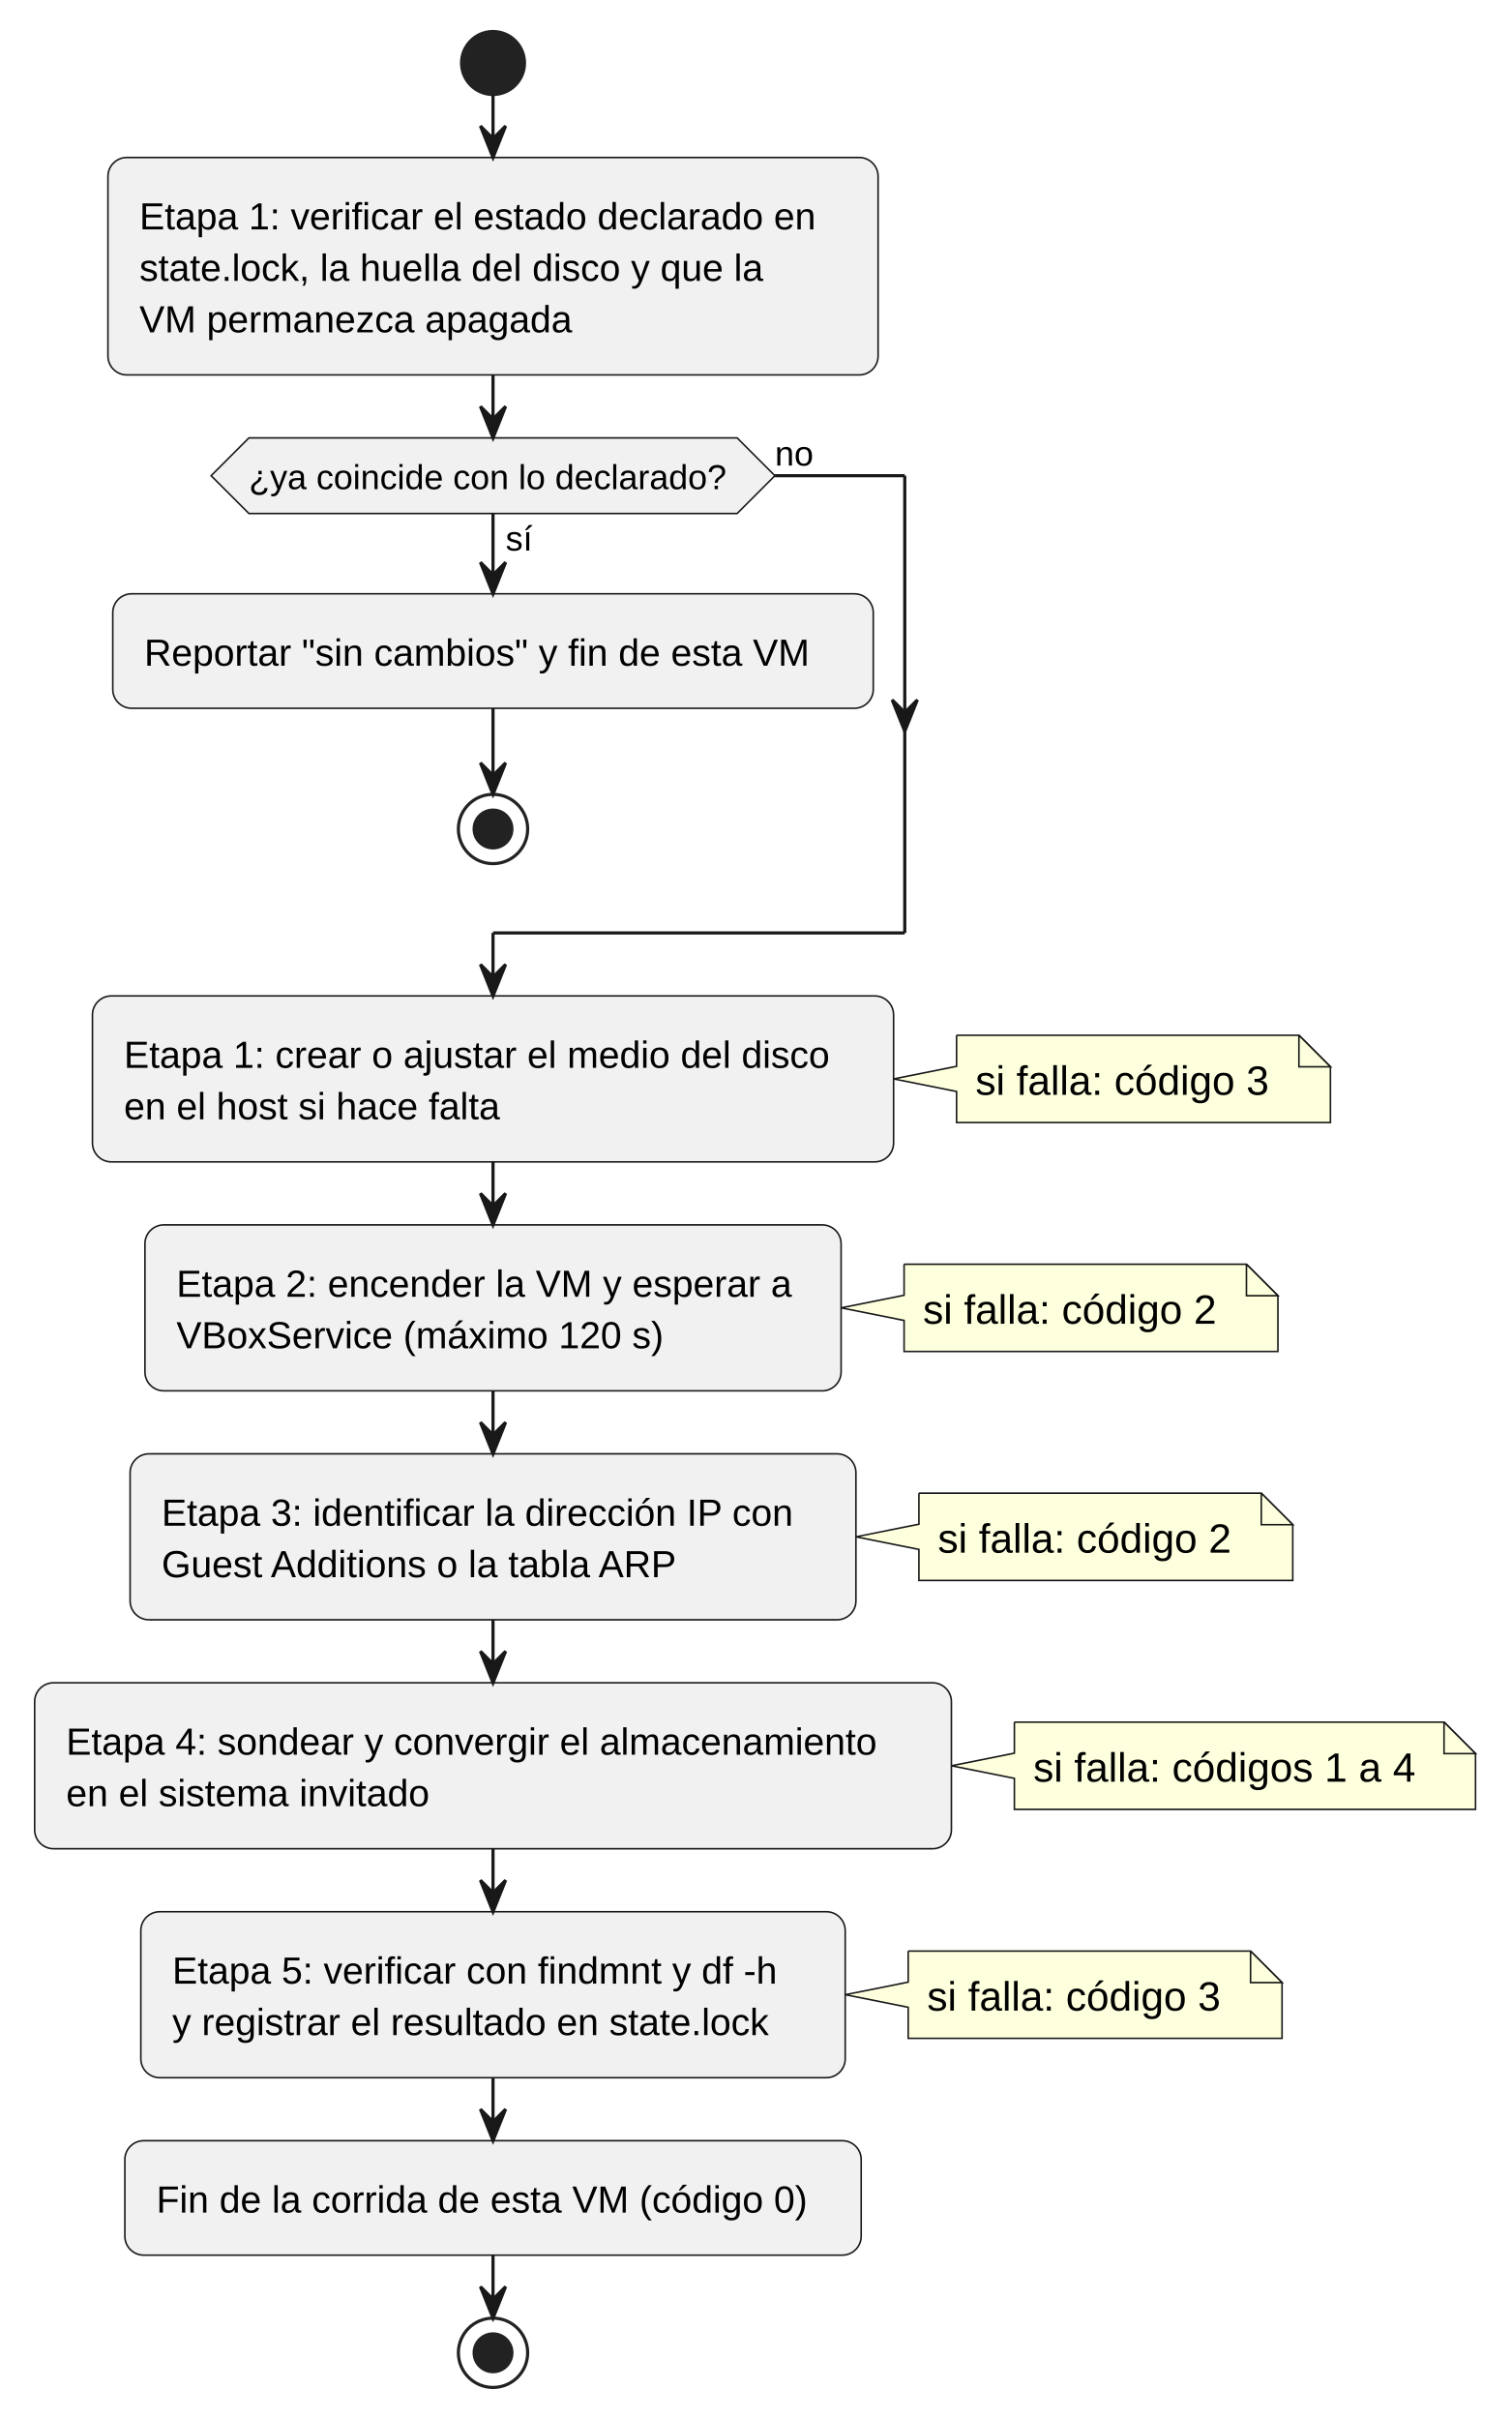
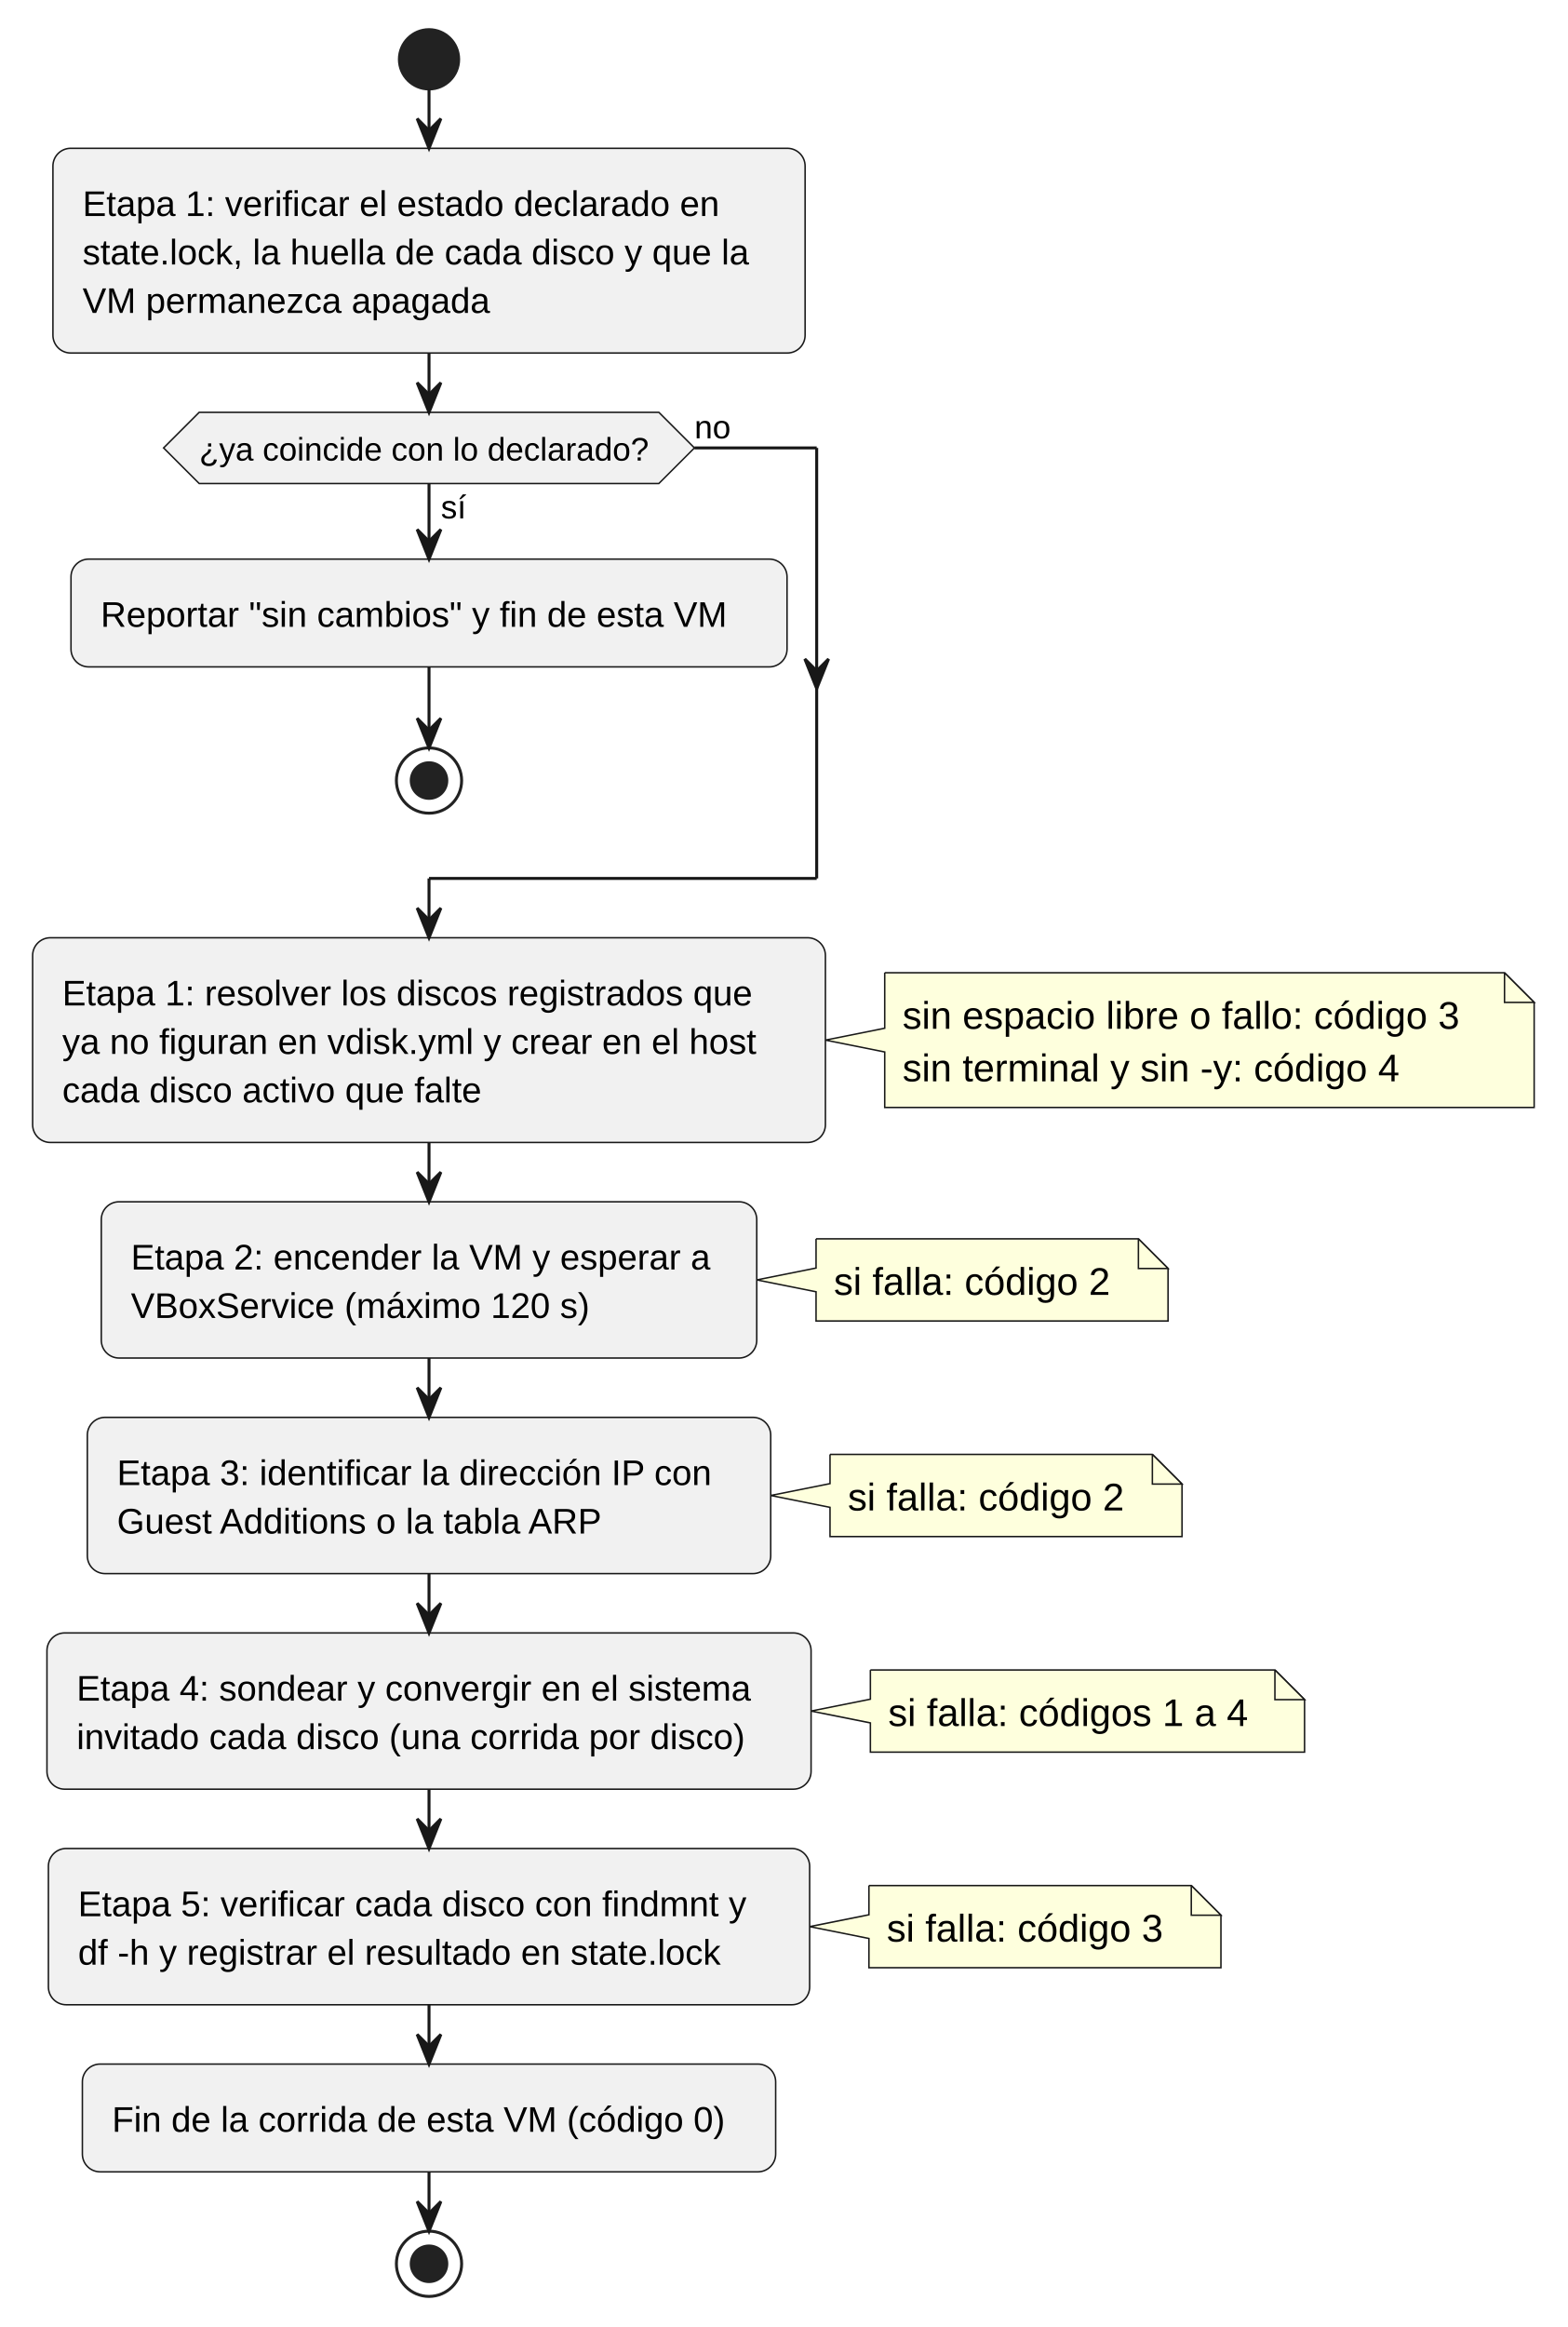
- <svg xmlns="http://www.w3.org/2000/svg" contentStyleType="text/css" data-diagram-type="ACTIVITY" height="1200px" preserveAspectRatio="none" style="width:750px;height:1200px;background:#FFFFFF;" version="1.1" viewBox="0 0 750 1200" width="750px" zoomAndPan="magnify">
+ <svg xmlns="http://www.w3.org/2000/svg" contentStyleType="text/css" data-diagram-type="ACTIVITY" height="1226.562px" preserveAspectRatio="none" style="width:826px;height:1226px;background:#FFFFFF;" version="1.1" viewBox="0 0 826 1226" width="826.562px" zoomAndPan="magnify">
  <defs />
  <g>
-     <ellipse cx="244.633" cy="31.25" fill="#222222" rx="15.625" ry="15.625" style="stroke:#222222;stroke-width:1.562;" />
-     <rect fill="#F1F1F1" height="107.863" rx="9.375" ry="9.375" style="stroke:#181818;stroke-width:0.781;" width="382.14" x="53.563" y="78.125" />
-     <text fill="#000000" font-family="'Arimo'" font-size="18.75" lengthAdjust="spacing" textLength="350.89" x="69.188" y="113.794">Etapa 1: verificar el estado declarado en</text>
-     <text fill="#000000" font-family="'Arimo'" font-size="18.75" lengthAdjust="spacing" textLength="323.534" x="69.188" y="139.332">state.lock, la huella del disco y que la</text>
-     <text fill="#000000" font-family="'Arimo'" font-size="18.75" lengthAdjust="spacing" textLength="223.07" x="69.188" y="164.869">VM permanezca apagada</text>
-     <rect fill="#F1F1F1" height="56.788" rx="9.375" ry="9.375" style="stroke:#181818;stroke-width:0.781;" width="377.359" x="55.953" y="294.568" />
-     <text fill="#000000" font-family="'Arimo'" font-size="18.75" lengthAdjust="spacing" textLength="346.109" x="71.578" y="330.236">Reportar "sin cambios" y fin de esta VM</text>
-     <ellipse cx="244.633" cy="411.243" fill="none" rx="17.188" ry="17.188" style="stroke:#222222;stroke-width:1.562;" />
-     <ellipse cx="244.633" cy="411.243" fill="#222222" rx="9.375" ry="9.375" style="stroke:#222222;stroke-width:1.562;" />
-     <polygon fill="#F1F1F1" points="123.505,217.238,365.761,217.238,384.511,235.988,365.761,254.738,123.505,254.738,104.755,235.988,123.505,217.238" style="stroke:#181818;stroke-width:0.781;" />
-     <text fill="#000000" font-family="'Arimo'" font-size="17.188" lengthAdjust="spacing" textLength="12.667" x="250.883" y="273.111">sí</text>
-     <text fill="#000000" font-family="'Arimo'" font-size="17.188" lengthAdjust="spacing" textLength="242.256" x="123.505" y="242.657">¿ya coincide con lo declarado?</text>
-     <text fill="#000000" font-family="'Arimo'" font-size="17.188" lengthAdjust="spacing" textLength="21.02" x="384.511" y="230.952">no</text>
-     <path d="M474.64,513.573 L474.64,528.968 L443.39,535.218 L474.64,541.468 L474.64,556.863 A0,0 0 0 0 474.64,556.863 L660.142,556.863 A0,0 0 0 0 660.142,556.863 L660.142,529.198 L644.517,513.573 L474.64,513.573 A0,0 0 0 0 474.64,513.573" fill="#FEFFDD" style="stroke:#181818;stroke-width:0.781;" />
-     <path d="M644.517,513.573 L644.517,529.198 L660.142,529.198 L644.517,513.573" fill="#FEFFDD" style="stroke:#181818;stroke-width:0.781;" />
-     <text fill="#000000" font-family="'Arimo'" font-size="20.312" lengthAdjust="spacing" textLength="152.689" x="484.015" y="543.099">si falla: código 3</text>
-     <rect fill="#F1F1F1" height="82.325" rx="9.375" ry="9.375" style="stroke:#181818;stroke-width:0.781;" width="397.515" x="45.875" y="494.055" />
-     <text fill="#000000" font-family="'Arimo'" font-size="18.75" lengthAdjust="spacing" textLength="366.265" x="61.5" y="529.724">Etapa 1: crear o ajustar el medio del disco</text>
-     <text fill="#000000" font-family="'Arimo'" font-size="18.75" lengthAdjust="spacing" textLength="195.226" x="61.5" y="555.262">en el host si hace falta</text>
-     <path d="M448.596,627.148 L448.596,642.543 L417.346,648.793 L448.596,655.043 L448.596,670.439 A0,0 0 0 0 448.596,670.439 L634.098,670.439 A0,0 0 0 0 634.098,670.439 L634.098,642.773 L618.473,627.148 L448.596,627.148 A0,0 0 0 0 448.596,627.148" fill="#FEFFDD" style="stroke:#181818;stroke-width:0.781;" />
-     <path d="M618.473,627.148 L618.473,642.773 L634.098,642.773 L618.473,627.148" fill="#FEFFDD" style="stroke:#181818;stroke-width:0.781;" />
-     <text fill="#000000" font-family="'Arimo'" font-size="20.312" lengthAdjust="spacing" textLength="152.689" x="457.971" y="656.674">si falla: código 2</text>
-     <rect fill="#F1F1F1" height="82.325" rx="9.375" ry="9.375" style="stroke:#181818;stroke-width:0.781;" width="345.427" x="71.919" y="607.631" />
-     <text fill="#000000" font-family="'Arimo'" font-size="18.75" lengthAdjust="spacing" textLength="314.177" x="87.544" y="643.299">Etapa 2: encender la VM y esperar a</text>
-     <text fill="#000000" font-family="'Arimo'" font-size="18.75" lengthAdjust="spacing" textLength="245.964" x="87.544" y="668.837">VBoxService (máximo 120 s)</text>
-     <path d="M455.956,740.723 L455.956,756.119 L424.706,762.369 L455.956,768.619 L455.956,784.014 A0,0 0 0 0 455.956,784.014 L641.457,784.014 A0,0 0 0 0 641.457,784.014 L641.457,756.348 L625.832,740.723 L455.956,740.723 A0,0 0 0 0 455.956,740.723" fill="#FEFFDD" style="stroke:#181818;stroke-width:0.781;" />
-     <path d="M625.832,740.723 L625.832,756.348 L641.457,756.348 L625.832,740.723" fill="#FEFFDD" style="stroke:#181818;stroke-width:0.781;" />
-     <text fill="#000000" font-family="'Arimo'" font-size="20.312" lengthAdjust="spacing" textLength="152.689" x="465.331" y="770.25">si falla: código 2</text>
-     <rect fill="#F1F1F1" height="82.325" rx="9.375" ry="9.375" style="stroke:#181818;stroke-width:0.781;" width="360.146" x="64.56" y="721.206" />
-     <text fill="#000000" font-family="'Arimo'" font-size="18.75" lengthAdjust="spacing" textLength="328.896" x="80.185" y="756.875">Etapa 3: identificar la dirección IP con</text>
-     <text fill="#000000" font-family="'Arimo'" font-size="18.75" lengthAdjust="spacing" textLength="265.202" x="80.185" y="782.413">Guest Additions o la tabla ARP</text>
-     <path d="M503.328,854.299 L503.328,869.694 L472.078,875.944 L503.328,882.194 L503.328,897.589 A0,0 0 0 0 503.328,897.589 L732.136,897.589 A0,0 0 0 0 732.136,897.589 L732.136,869.924 L716.511,854.299 L503.328,854.299 A0,0 0 0 0 503.328,854.299" fill="#FEFFDD" style="stroke:#181818;stroke-width:0.781;" />
-     <path d="M716.511,854.299 L716.511,869.924 L732.136,869.924 L716.511,854.299" fill="#FEFFDD" style="stroke:#181818;stroke-width:0.781;" />
-     <text fill="#000000" font-family="'Arimo'" font-size="20.312" lengthAdjust="spacing" textLength="195.995" x="512.703" y="883.825">si falla: códigos 1 a 4</text>
-     <rect fill="#F1F1F1" height="82.325" rx="9.375" ry="9.375" style="stroke:#181818;stroke-width:0.781;" width="454.89" x="17.188" y="834.781" />
-     <text fill="#000000" font-family="'Arimo'" font-size="18.75" lengthAdjust="spacing" textLength="423.64" x="32.812" y="870.45">Etapa 4: sondear y convergir el almacenamiento</text>
-     <text fill="#000000" font-family="'Arimo'" font-size="18.75" lengthAdjust="spacing" textLength="191.345" x="32.812" y="895.988">en el sistema invitado</text>
-     <path d="M450.64,967.874 L450.64,983.269 L419.39,989.519 L450.64,995.769 L450.64,1011.165 A0,0 0 0 0 450.64,1011.165 L636.142,1011.165 A0,0 0 0 0 636.142,1011.165 L636.142,983.499 L620.517,967.874 L450.64,967.874 A0,0 0 0 0 450.64,967.874" fill="#FEFFDD" style="stroke:#181818;stroke-width:0.781;" />
-     <path d="M620.517,967.874 L620.517,983.499 L636.142,983.499 L620.517,967.874" fill="#FEFFDD" style="stroke:#181818;stroke-width:0.781;" />
-     <text fill="#000000" font-family="'Arimo'" font-size="20.312" lengthAdjust="spacing" textLength="152.689" x="460.015" y="997.401">si falla: código 3</text>
-     <rect fill="#F1F1F1" height="82.325" rx="9.375" ry="9.375" style="stroke:#181818;stroke-width:0.781;" width="349.515" x="69.875" y="948.357" />
-     <text fill="#000000" font-family="'Arimo'" font-size="18.75" lengthAdjust="spacing" textLength="318.265" x="85.5" y="984.025">Etapa 5: verificar con findmnt y df -h</text>
-     <text fill="#000000" font-family="'Arimo'" font-size="18.75" lengthAdjust="spacing" textLength="315.677" x="85.5" y="1009.563">y registrar el resultado en state.lock</text>
-     <rect fill="#F1F1F1" height="56.788" rx="9.375" ry="9.375" style="stroke:#181818;stroke-width:0.781;" width="365.359" x="61.953" y="1061.932" />
-     <text fill="#000000" font-family="'Arimo'" font-size="18.75" lengthAdjust="spacing" textLength="334.109" x="77.578" y="1097.601">Fin de la corrida de esta VM (código 0)</text>
-     <ellipse cx="244.633" cy="1167.157" fill="none" rx="17.188" ry="17.188" style="stroke:#222222;stroke-width:1.562;" />
-     <ellipse cx="244.633" cy="1167.157" fill="#222222" rx="9.375" ry="9.375" style="stroke:#222222;stroke-width:1.562;" />
-     <line style="stroke:#181818;stroke-width:1.562;" x1="244.633" x2="244.633" y1="46.875" y2="78.125" />
-     <polygon fill="#181818" points="238.383,62.5,244.633,78.125,250.883,62.5,244.633,68.75" style="stroke:#181818;stroke-width:1.562;" />
-     <line style="stroke:#181818;stroke-width:1.562;" x1="244.633" x2="244.633" y1="351.355" y2="394.055" />
-     <polygon fill="#181818" points="238.383,378.43,244.633,394.055,250.883,378.43,244.633,384.68" style="stroke:#181818;stroke-width:1.562;" />
-     <line style="stroke:#181818;stroke-width:1.562;" x1="244.633" x2="244.633" y1="254.738" y2="294.568" />
-     <polygon fill="#181818" points="238.383,278.943,244.633,294.568,250.883,278.943,244.633,285.193" style="stroke:#181818;stroke-width:1.562;" />
-     <line style="stroke:#181818;stroke-width:1.562;" x1="384.511" x2="448.937" y1="235.988" y2="235.988" />
-     <polygon fill="#181818" points="442.687,347.18,448.937,362.805,455.187,347.18,448.937,353.43" style="stroke:#181818;stroke-width:1.562;" />
-     <line style="stroke:#181818;stroke-width:1.562;" x1="448.937" x2="448.937" y1="235.988" y2="462.805" />
-     <line style="stroke:#181818;stroke-width:1.562;" x1="448.937" x2="244.633" y1="462.805" y2="462.805" />
-     <line style="stroke:#181818;stroke-width:1.562;" x1="244.633" x2="244.633" y1="462.805" y2="494.055" />
-     <polygon fill="#181818" points="238.383,478.43,244.633,494.055,250.883,478.43,244.633,484.68" style="stroke:#181818;stroke-width:1.562;" />
-     <line style="stroke:#181818;stroke-width:1.562;" x1="244.633" x2="244.633" y1="185.988" y2="217.238" />
-     <polygon fill="#181818" points="238.383,201.613,244.633,217.238,250.883,201.613,244.633,207.863" style="stroke:#181818;stroke-width:1.562;" />
-     <line style="stroke:#181818;stroke-width:1.562;" x1="244.633" x2="244.633" y1="576.381" y2="607.631" />
-     <polygon fill="#181818" points="238.383,592.006,244.633,607.631,250.883,592.006,244.633,598.256" style="stroke:#181818;stroke-width:1.562;" />
-     <line style="stroke:#181818;stroke-width:1.562;" x1="244.633" x2="244.633" y1="689.956" y2="721.206" />
-     <polygon fill="#181818" points="238.383,705.581,244.633,721.206,250.883,705.581,244.633,711.831" style="stroke:#181818;stroke-width:1.562;" />
-     <line style="stroke:#181818;stroke-width:1.562;" x1="244.633" x2="244.633" y1="803.531" y2="834.781" />
-     <polygon fill="#181818" points="238.383,819.156,244.633,834.781,250.883,819.156,244.633,825.406" style="stroke:#181818;stroke-width:1.562;" />
-     <line style="stroke:#181818;stroke-width:1.562;" x1="244.633" x2="244.633" y1="917.107" y2="948.357" />
-     <polygon fill="#181818" points="238.383,932.732,244.633,948.357,250.883,932.732,244.633,938.982" style="stroke:#181818;stroke-width:1.562;" />
-     <line style="stroke:#181818;stroke-width:1.562;" x1="244.633" x2="244.633" y1="1030.682" y2="1061.932" />
-     <polygon fill="#181818" points="238.383,1046.307,244.633,1061.932,250.883,1046.307,244.633,1052.557" style="stroke:#181818;stroke-width:1.562;" />
-     <line style="stroke:#181818;stroke-width:1.562;" x1="244.633" x2="244.633" y1="1118.72" y2="1149.97" />
-     <polygon fill="#181818" points="238.383,1134.345,244.633,1149.97,250.883,1134.345,244.633,1140.595" style="stroke:#181818;stroke-width:1.562;" />
+     <ellipse cx="226.089" cy="31.25" fill="#222222" rx="15.625" ry="15.625" style="stroke:#222222;stroke-width:1.562;" />
+     <rect fill="#F1F1F1" height="107.863" rx="9.375" ry="9.375" style="stroke:#181818;stroke-width:0.781;" width="396.39" x="27.894" y="78.125" />
+     <text fill="#000000" font-family="'Arimo'" font-size="18.75" lengthAdjust="spacing" textLength="350.89" x="43.519" y="113.794">Etapa 1: verificar el estado declarado en</text>
+     <text fill="#000000" font-family="'Arimo'" font-size="18.75" lengthAdjust="spacing" textLength="365.14" x="43.519" y="139.332">state.lock, la huella de cada disco y que la</text>
+     <text fill="#000000" font-family="'Arimo'" font-size="18.75" lengthAdjust="spacing" textLength="223.07" x="43.519" y="164.869">VM permanezca apagada</text>
+     <rect fill="#F1F1F1" height="56.788" rx="9.375" ry="9.375" style="stroke:#181818;stroke-width:0.781;" width="377.359" x="37.41" y="294.568" />
+     <text fill="#000000" font-family="'Arimo'" font-size="18.75" lengthAdjust="spacing" textLength="346.109" x="53.035" y="330.236">Reportar "sin cambios" y fin de esta VM</text>
+     <ellipse cx="226.089" cy="411.243" fill="none" rx="17.188" ry="17.188" style="stroke:#222222;stroke-width:1.562;" />
+     <ellipse cx="226.089" cy="411.243" fill="#222222" rx="9.375" ry="9.375" style="stroke:#222222;stroke-width:1.562;" />
+     <polygon fill="#F1F1F1" points="104.961,217.238,347.217,217.238,365.967,235.988,347.217,254.738,104.961,254.738,86.211,235.988,104.961,217.238" style="stroke:#181818;stroke-width:0.781;" />
+     <text fill="#000000" font-family="'Arimo'" font-size="17.188" lengthAdjust="spacing" textLength="12.667" x="232.339" y="273.111">sí</text>
+     <text fill="#000000" font-family="'Arimo'" font-size="17.188" lengthAdjust="spacing" textLength="242.256" x="104.961" y="242.657">¿ya coincide con lo declarado?</text>
+     <text fill="#000000" font-family="'Arimo'" font-size="17.188" lengthAdjust="spacing" textLength="21.02" x="365.967" y="230.952">no</text>
+     <path d="M466.24,512.509 L466.24,541.737 L434.99,547.987 L466.24,554.237 L466.24,583.465 A0,0 0 0 0 466.24,583.465 L808.494,583.465 A0,0 0 0 0 808.494,583.465 L808.494,528.134 L792.869,512.509 L466.24,512.509 A0,0 0 0 0 466.24,512.509" fill="#FEFFDD" style="stroke:#181818;stroke-width:0.781;" />
+     <path d="M792.869,512.509 L792.869,528.134 L808.494,528.134 L792.869,512.509" fill="#FEFFDD" style="stroke:#181818;stroke-width:0.781;" />
+     <text fill="#000000" font-family="'Arimo'" font-size="20.312" lengthAdjust="spacing" textLength="309.441" x="475.615" y="542.035">sin espacio libre o fallo: código 3</text>
+     <text fill="#000000" font-family="'Arimo'" font-size="20.312" lengthAdjust="spacing" textLength="276.21" x="475.615" y="569.701">sin terminal y sin -y: código 4</text>
+     <rect fill="#F1F1F1" height="107.863" rx="9.375" ry="9.375" style="stroke:#181818;stroke-width:0.781;" width="417.803" x="17.188" y="494.055" />
+     <text fill="#000000" font-family="'Arimo'" font-size="18.75" lengthAdjust="spacing" textLength="380.178" x="32.812" y="529.724">Etapa 1: resolver los discos registrados que</text>
+     <text fill="#000000" font-family="'Arimo'" font-size="18.75" lengthAdjust="spacing" textLength="386.553" x="32.812" y="555.262">ya no figuran en vdisk.yml y crear en el host</text>
+     <text fill="#000000" font-family="'Arimo'" font-size="18.75" lengthAdjust="spacing" textLength="231.602" x="32.812" y="580.799">cada disco activo que falte</text>
+     <path d="M430.053,652.686 L430.053,668.081 L398.803,674.331 L430.053,680.581 L430.053,695.976 A0,0 0 0 0 430.053,695.976 L615.554,695.976 A0,0 0 0 0 615.554,695.976 L615.554,668.311 L599.929,652.686 L430.053,652.686 A0,0 0 0 0 430.053,652.686" fill="#FEFFDD" style="stroke:#181818;stroke-width:0.781;" />
+     <path d="M599.929,652.686 L599.929,668.311 L615.554,668.311 L599.929,652.686" fill="#FEFFDD" style="stroke:#181818;stroke-width:0.781;" />
+     <text fill="#000000" font-family="'Arimo'" font-size="20.312" lengthAdjust="spacing" textLength="152.689" x="439.428" y="682.212">si falla: código 2</text>
+     <rect fill="#F1F1F1" height="82.325" rx="9.375" ry="9.375" style="stroke:#181818;stroke-width:0.781;" width="345.427" x="53.375" y="633.168" />
+     <text fill="#000000" font-family="'Arimo'" font-size="18.75" lengthAdjust="spacing" textLength="314.177" x="69" y="668.837">Etapa 2: encender la VM y esperar a</text>
+     <text fill="#000000" font-family="'Arimo'" font-size="18.75" lengthAdjust="spacing" textLength="245.964" x="69" y="694.375">VBoxService (máximo 120 s)</text>
+     <path d="M437.412,766.261 L437.412,781.656 L406.162,787.906 L437.412,794.156 L437.412,809.552 A0,0 0 0 0 437.412,809.552 L622.914,809.552 A0,0 0 0 0 622.914,809.552 L622.914,781.886 L607.289,766.261 L437.412,766.261 A0,0 0 0 0 437.412,766.261" fill="#FEFFDD" style="stroke:#181818;stroke-width:0.781;" />
+     <path d="M607.289,766.261 L607.289,781.886 L622.914,781.886 L607.289,766.261" fill="#FEFFDD" style="stroke:#181818;stroke-width:0.781;" />
+     <text fill="#000000" font-family="'Arimo'" font-size="20.312" lengthAdjust="spacing" textLength="152.689" x="446.787" y="795.788">si falla: código 2</text>
+     <rect fill="#F1F1F1" height="82.325" rx="9.375" ry="9.375" style="stroke:#181818;stroke-width:0.781;" width="360.146" x="46.016" y="746.744" />
+     <text fill="#000000" font-family="'Arimo'" font-size="18.75" lengthAdjust="spacing" textLength="328.896" x="61.641" y="782.413">Etapa 3: identificar la dirección IP con</text>
+     <text fill="#000000" font-family="'Arimo'" font-size="18.75" lengthAdjust="spacing" textLength="265.202" x="61.641" y="807.95">Guest Additions o la tabla ARP</text>
+     <path d="M458.684,879.836 L458.684,895.232 L427.434,901.482 L458.684,907.732 L458.684,923.127 A0,0 0 0 0 458.684,923.127 L687.492,923.127 A0,0 0 0 0 687.492,923.127 L687.492,895.461 L671.867,879.836 L458.684,879.836 A0,0 0 0 0 458.684,879.836" fill="#FEFFDD" style="stroke:#181818;stroke-width:0.781;" />
+     <path d="M671.867,879.836 L671.867,895.461 L687.492,895.461 L671.867,879.836" fill="#FEFFDD" style="stroke:#181818;stroke-width:0.781;" />
+     <text fill="#000000" font-family="'Arimo'" font-size="20.312" lengthAdjust="spacing" textLength="195.995" x="468.059" y="909.363">si falla: códigos 1 a 4</text>
+     <rect fill="#F1F1F1" height="82.325" rx="9.375" ry="9.375" style="stroke:#181818;stroke-width:0.781;" width="402.69" x="24.744" y="860.319" />
+     <text fill="#000000" font-family="'Arimo'" font-size="18.75" lengthAdjust="spacing" textLength="371.14" x="40.369" y="895.988">Etapa 4: sondear y convergir en el sistema</text>
+     <text fill="#000000" font-family="'Arimo'" font-size="18.75" lengthAdjust="spacing" textLength="371.44" x="40.369" y="921.525">invitado cada disco (una corrida por disco)</text>
+     <path d="M457.925,993.412 L457.925,1008.807 L426.675,1015.057 L457.925,1021.307 L457.925,1036.702 A0,0 0 0 0 457.925,1036.702 L643.426,1036.702 A0,0 0 0 0 643.426,1036.702 L643.426,1009.037 L627.801,993.412 L457.925,993.412 A0,0 0 0 0 457.925,993.412" fill="#FEFFDD" style="stroke:#181818;stroke-width:0.781;" />
+     <path d="M627.801,993.412 L627.801,1009.037 L643.426,1009.037 L627.801,993.412" fill="#FEFFDD" style="stroke:#181818;stroke-width:0.781;" />
+     <text fill="#000000" font-family="'Arimo'" font-size="20.312" lengthAdjust="spacing" textLength="152.689" x="467.3" y="1022.938">si falla: código 3</text>
+     <rect fill="#F1F1F1" height="82.325" rx="9.375" ry="9.375" style="stroke:#181818;stroke-width:0.781;" width="401.171" x="25.503" y="973.894" />
+     <text fill="#000000" font-family="'Arimo'" font-size="18.75" lengthAdjust="spacing" textLength="369.921" x="41.128" y="1009.563">Etapa 5: verificar cada disco con findmnt y</text>
+     <text fill="#000000" font-family="'Arimo'" font-size="18.75" lengthAdjust="spacing" textLength="361.034" x="41.128" y="1035.101">df -h y registrar el resultado en state.lock</text>
+     <rect fill="#F1F1F1" height="56.788" rx="9.375" ry="9.375" style="stroke:#181818;stroke-width:0.781;" width="365.359" x="43.41" y="1087.47" />
+     <text fill="#000000" font-family="'Arimo'" font-size="18.75" lengthAdjust="spacing" textLength="334.109" x="59.035" y="1123.139">Fin de la corrida de esta VM (código 0)</text>
+     <ellipse cx="226.089" cy="1192.695" fill="none" rx="17.188" ry="17.188" style="stroke:#222222;stroke-width:1.562;" />
+     <ellipse cx="226.089" cy="1192.695" fill="#222222" rx="9.375" ry="9.375" style="stroke:#222222;stroke-width:1.562;" />
+     <line style="stroke:#181818;stroke-width:1.562;" x1="226.089" x2="226.089" y1="46.875" y2="78.125" />
+     <polygon fill="#181818" points="219.839,62.5,226.089,78.125,232.339,62.5,226.089,68.75" style="stroke:#181818;stroke-width:1.562;" />
+     <line style="stroke:#181818;stroke-width:1.562;" x1="226.089" x2="226.089" y1="351.355" y2="394.055" />
+     <polygon fill="#181818" points="219.839,378.43,226.089,394.055,232.339,378.43,226.089,384.68" style="stroke:#181818;stroke-width:1.562;" />
+     <line style="stroke:#181818;stroke-width:1.562;" x1="226.089" x2="226.089" y1="254.738" y2="294.568" />
+     <polygon fill="#181818" points="219.839,278.943,226.089,294.568,232.339,278.943,226.089,285.193" style="stroke:#181818;stroke-width:1.562;" />
+     <line style="stroke:#181818;stroke-width:1.562;" x1="365.967" x2="430.393" y1="235.988" y2="235.988" />
+     <polygon fill="#181818" points="424.143,347.18,430.393,362.805,436.643,347.18,430.393,353.43" style="stroke:#181818;stroke-width:1.562;" />
+     <line style="stroke:#181818;stroke-width:1.562;" x1="430.393" x2="430.393" y1="235.988" y2="462.805" />
+     <line style="stroke:#181818;stroke-width:1.562;" x1="430.393" x2="226.089" y1="462.805" y2="462.805" />
+     <line style="stroke:#181818;stroke-width:1.562;" x1="226.089" x2="226.089" y1="462.805" y2="494.055" />
+     <polygon fill="#181818" points="219.839,478.43,226.089,494.055,232.339,478.43,226.089,484.68" style="stroke:#181818;stroke-width:1.562;" />
+     <line style="stroke:#181818;stroke-width:1.562;" x1="226.089" x2="226.089" y1="185.988" y2="217.238" />
+     <polygon fill="#181818" points="219.839,201.613,226.089,217.238,232.339,201.613,226.089,207.863" style="stroke:#181818;stroke-width:1.562;" />
+     <line style="stroke:#181818;stroke-width:1.562;" x1="226.089" x2="226.089" y1="601.918" y2="633.168" />
+     <polygon fill="#181818" points="219.839,617.543,226.089,633.168,232.339,617.543,226.089,623.793" style="stroke:#181818;stroke-width:1.562;" />
+     <line style="stroke:#181818;stroke-width:1.562;" x1="226.089" x2="226.089" y1="715.494" y2="746.744" />
+     <polygon fill="#181818" points="219.839,731.119,226.089,746.744,232.339,731.119,226.089,737.369" style="stroke:#181818;stroke-width:1.562;" />
+     <line style="stroke:#181818;stroke-width:1.562;" x1="226.089" x2="226.089" y1="829.069" y2="860.319" />
+     <polygon fill="#181818" points="219.839,844.694,226.089,860.319,232.339,844.694,226.089,850.944" style="stroke:#181818;stroke-width:1.562;" />
+     <line style="stroke:#181818;stroke-width:1.562;" x1="226.089" x2="226.089" y1="942.644" y2="973.894" />
+     <polygon fill="#181818" points="219.839,958.269,226.089,973.894,232.339,958.269,226.089,964.519" style="stroke:#181818;stroke-width:1.562;" />
+     <line style="stroke:#181818;stroke-width:1.562;" x1="226.089" x2="226.089" y1="1056.22" y2="1087.47" />
+     <polygon fill="#181818" points="219.839,1071.845,226.089,1087.47,232.339,1071.845,226.089,1078.095" style="stroke:#181818;stroke-width:1.562;" />
+     <line style="stroke:#181818;stroke-width:1.562;" x1="226.089" x2="226.089" y1="1144.257" y2="1175.507" />
+     <polygon fill="#181818" points="219.839,1159.882,226.089,1175.507,232.339,1159.882,226.089,1166.132" style="stroke:#181818;stroke-width:1.562;" />
  </g>
</svg>
